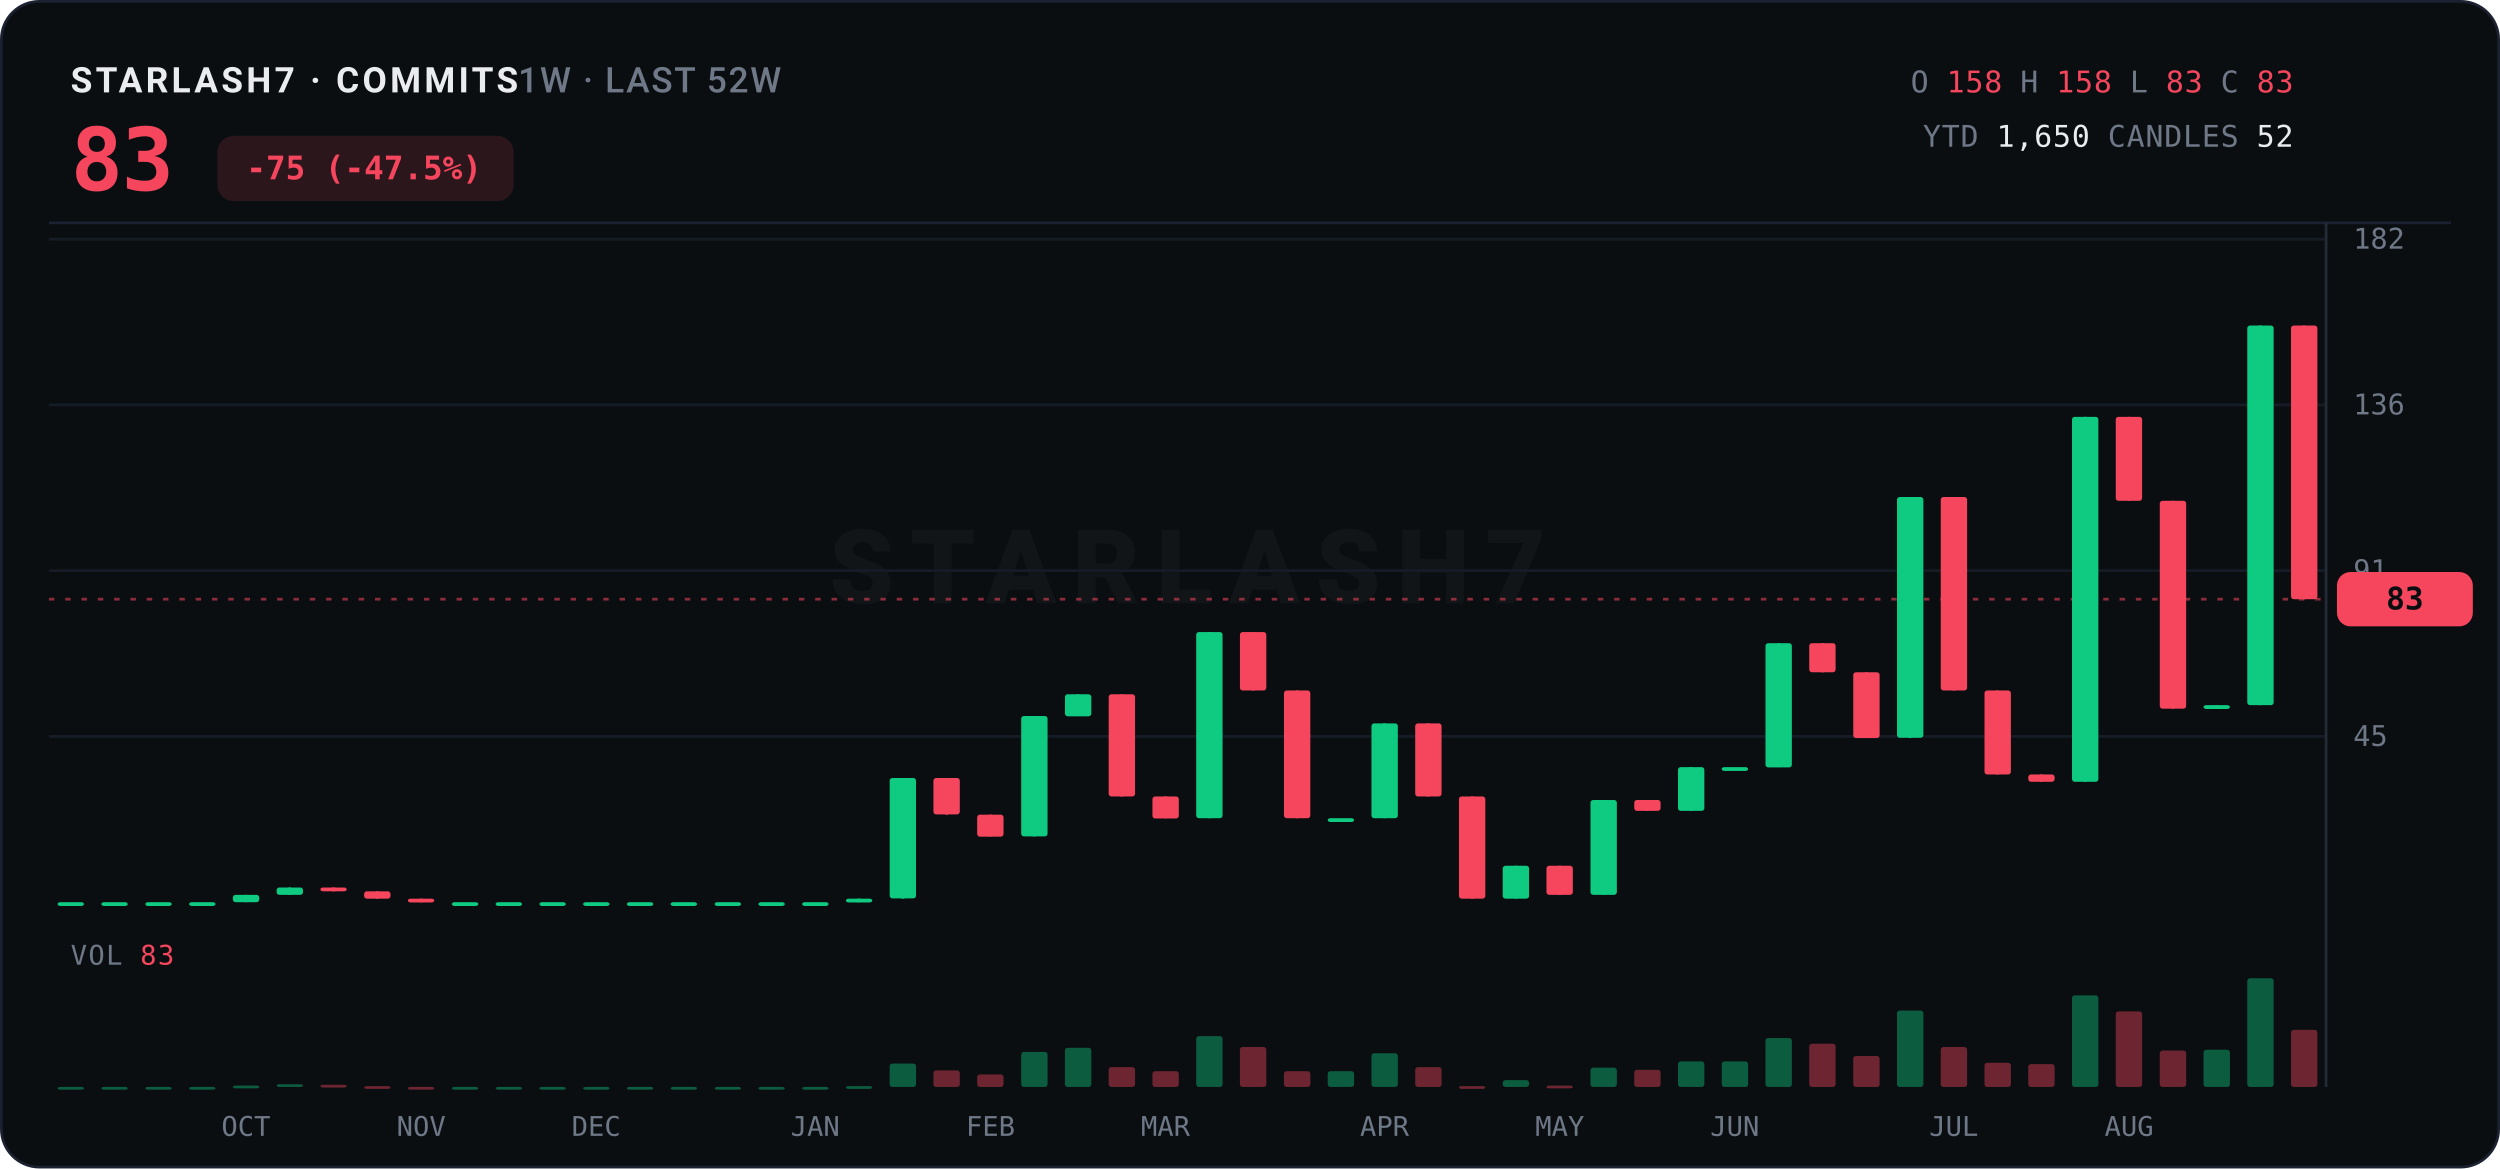
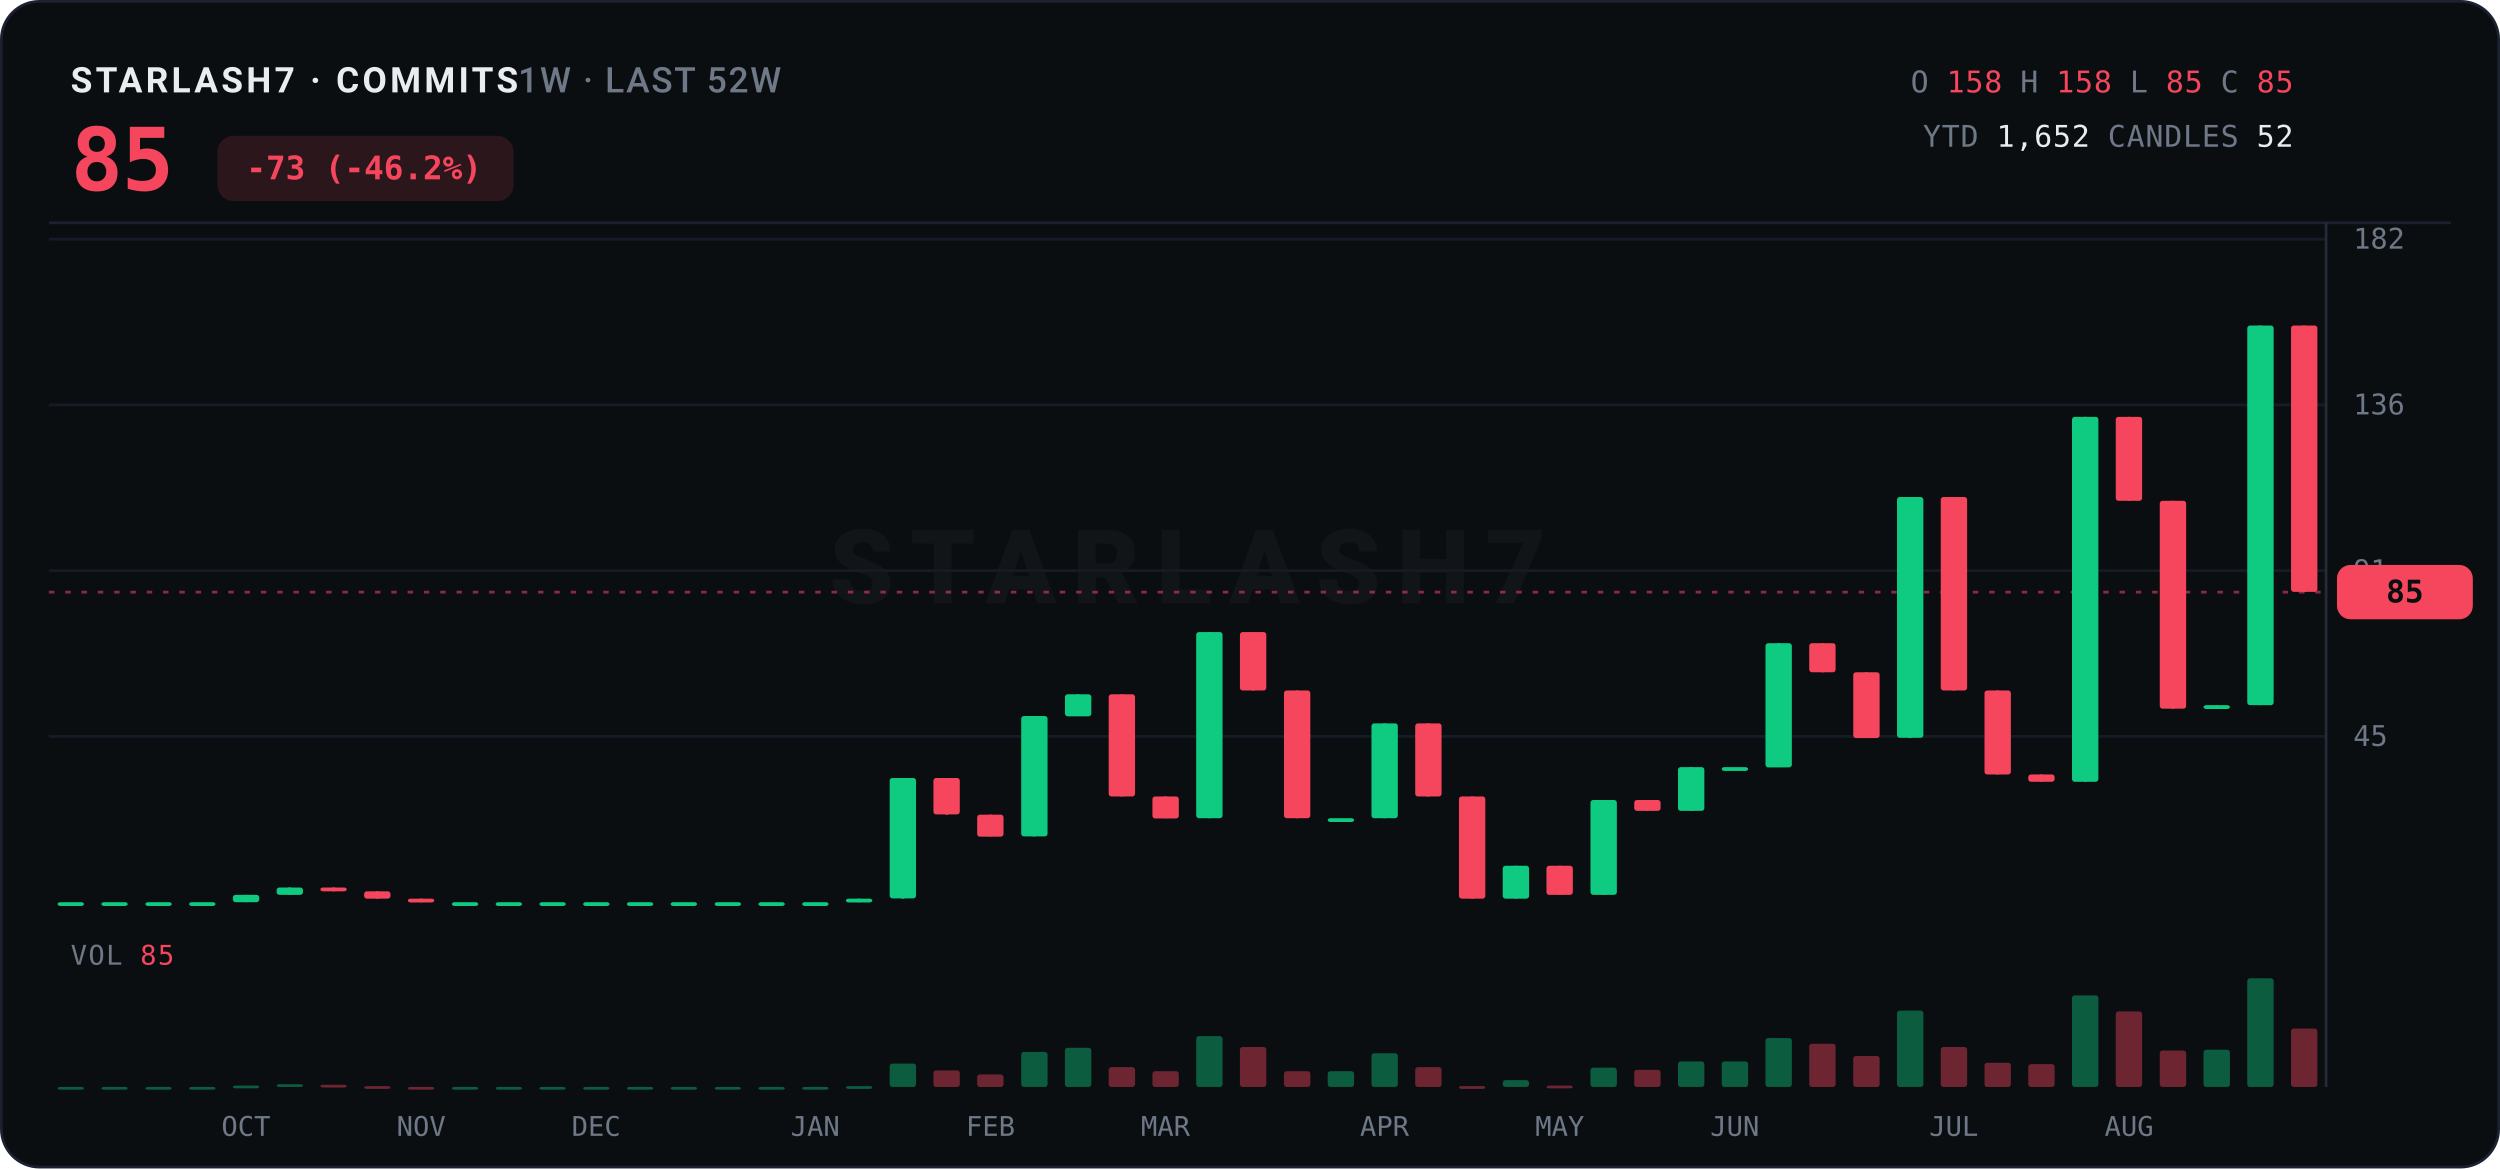
<svg xmlns="http://www.w3.org/2000/svg" width="920" height="430" viewBox="0 0 920 430">
  <rect x="0.5" y="0.5" width="919" height="429" rx="14" fill="#0B0E11" stroke="#1B2130" />
  <text x="26" y="34" font-family="ui-sans-serif,system-ui,-apple-system,'Segoe UI',Roboto,sans-serif" font-size="13" font-weight="700" letter-spacing="1.2" fill="#EAECEF">STARLASH7 · COMMITS<tspan fill="#6E7887" font-weight="500" letter-spacing="0.6">  1W · LAST 52W</tspan>
  </text>
-   <text x="26" y="70" font-family="ui-monospace,'SF Mono',SFMono-Regular,Menlo,Consolas,monospace" font-size="32" font-weight="800" fill="#F6465D" letter-spacing="-0.5">83</text>
+   <text x="26" y="70" font-family="ui-monospace,'SF Mono',SFMono-Regular,Menlo,Consolas,monospace" font-size="32" font-weight="800" fill="#F6465D" letter-spacing="-0.5">85</text>
  <rect x="80" y="50" width="109" height="24" rx="6" fill="#F6465D" opacity="0.14" />
-   <text x="134" y="66" text-anchor="middle" font-family="ui-monospace,'SF Mono',SFMono-Regular,Menlo,Consolas,monospace" font-size="12" font-weight="700" fill="#F6465D">-75 (-47.5%)</text>
+   <text x="134" y="66" text-anchor="middle" font-family="ui-monospace,'SF Mono',SFMono-Regular,Menlo,Consolas,monospace" font-size="12" font-weight="700" fill="#F6465D">-73 (-46.2%)</text>
  <text x="844" y="34" text-anchor="end" font-family="ui-monospace,'SF Mono',SFMono-Regular,Menlo,Consolas,monospace" font-size="11" letter-spacing="0.3">
    <tspan fill="#6E7887">O</tspan>
    <tspan fill="#F6465D">158</tspan>
    <tspan fill="#6E7887">H</tspan>
    <tspan fill="#F6465D">158</tspan>
    <tspan fill="#6E7887">L</tspan>
-     <tspan fill="#F6465D">83</tspan>
+     <tspan fill="#F6465D">85</tspan>
    <tspan fill="#6E7887">C</tspan>
-     <tspan fill="#F6465D">83</tspan>
+     <tspan fill="#F6465D">85</tspan>
  </text>
  <text x="844" y="54" text-anchor="end" font-family="ui-monospace,'SF Mono',SFMono-Regular,Menlo,Consolas,monospace" font-size="11" letter-spacing="0.3">
    <tspan fill="#6E7887">YTD</tspan>
-     <tspan fill="#EAECEF">1,650</tspan>
+     <tspan fill="#EAECEF">1,652</tspan>
    <tspan fill="#6E7887">CANDLES</tspan>
    <tspan fill="#EAECEF">52</tspan>
  </text>
  <line x1="18" y1="82" x2="902" y2="82" stroke="#1B2130" stroke-width="1" />
  <text x="437.0" y="222.0" text-anchor="middle" font-family="ui-sans-serif,system-ui,-apple-system,'Segoe UI',Roboto,sans-serif" font-size="38" font-weight="800" letter-spacing="6" fill="#EAECEF" opacity="0.035">STARLASH7</text>
  <line x1="18" y1="271.0" x2="856" y2="271.0" stroke="#161C26" stroke-width="1" />
  <text x="866" y="274.5" font-family="ui-monospace,'SF Mono',SFMono-Regular,Menlo,Consolas,monospace" font-size="10.5" fill="#6E7887">45</text>
  <line x1="18" y1="210.0" x2="856" y2="210.0" stroke="#161C26" stroke-width="1" />
  <text x="866" y="213.5" font-family="ui-monospace,'SF Mono',SFMono-Regular,Menlo,Consolas,monospace" font-size="10.5" fill="#6E7887">91</text>
  <line x1="18" y1="149.0" x2="856" y2="149.0" stroke="#161C26" stroke-width="1" />
  <text x="866" y="152.5" font-family="ui-monospace,'SF Mono',SFMono-Regular,Menlo,Consolas,monospace" font-size="10.5" fill="#6E7887">136</text>
  <line x1="18" y1="88.0" x2="856" y2="88.0" stroke="#161C26" stroke-width="1" />
  <text x="866" y="91.5" font-family="ui-monospace,'SF Mono',SFMono-Regular,Menlo,Consolas,monospace" font-size="10.5" fill="#6E7887">182</text>
  <line x1="856" y1="82" x2="856" y2="400" stroke="#242B38" stroke-width="1" />
-   <line x1="18" y1="220.5" x2="856" y2="220.5" stroke="#F6465D" stroke-width="1" stroke-dasharray="2 4" opacity="0.55" />
-   <rect x="860" y="210.5" width="50" height="20" rx="5" fill="#F6465D" />
-   <text x="885.0" y="224.3" text-anchor="middle" font-family="ui-monospace,'SF Mono',SFMono-Regular,Menlo,Consolas,monospace" font-size="11.5" font-weight="800" fill="#0B0E11">83</text>
+   <line x1="18" y1="217.9" x2="856" y2="217.9" stroke="#F6465D" stroke-width="1" stroke-dasharray="2 4" opacity="0.55" />
+   <rect x="860" y="207.9" width="50" height="20" rx="5" fill="#F6465D" />
+   <text x="885.0" y="221.7" text-anchor="middle" font-family="ui-monospace,'SF Mono',SFMono-Regular,Menlo,Consolas,monospace" font-size="11.5" font-weight="800" fill="#0B0E11">85</text>
  <line x1="26.1" y1="332.0" x2="26.1" y2="332.0" stroke="#0ECB81" stroke-width="1" />
  <rect x="21.2" y="332.0" width="9.7" height="1.4" rx="1" fill="#0ECB81" />
  <line x1="42.2" y1="332.0" x2="42.2" y2="332.0" stroke="#0ECB81" stroke-width="1" />
  <rect x="37.3" y="332.0" width="9.7" height="1.4" rx="1" fill="#0ECB81" />
  <line x1="58.3" y1="332.0" x2="58.3" y2="332.0" stroke="#0ECB81" stroke-width="1" />
  <rect x="53.5" y="332.0" width="9.7" height="1.4" rx="1" fill="#0ECB81" />
  <line x1="74.4" y1="332.0" x2="74.4" y2="332.0" stroke="#0ECB81" stroke-width="1" />
  <rect x="69.6" y="332.0" width="9.7" height="1.4" rx="1" fill="#0ECB81" />
  <line x1="90.5" y1="329.3" x2="90.5" y2="332.0" stroke="#0ECB81" stroke-width="1" />
  <rect x="85.7" y="329.3" width="9.7" height="2.7" rx="1" fill="#0ECB81" />
  <line x1="106.6" y1="326.6" x2="106.6" y2="329.3" stroke="#0ECB81" stroke-width="1" />
  <rect x="101.8" y="326.6" width="9.7" height="2.7" rx="1" fill="#0ECB81" />
  <line x1="122.8" y1="326.6" x2="122.8" y2="328.0" stroke="#F6465D" stroke-width="1" />
  <rect x="117.9" y="326.6" width="9.7" height="1.4" rx="1" fill="#F6465D" />
  <line x1="138.9" y1="328.0" x2="138.9" y2="330.7" stroke="#F6465D" stroke-width="1" />
  <rect x="134.0" y="328.0" width="9.7" height="2.7" rx="1" fill="#F6465D" />
  <line x1="155.0" y1="330.7" x2="155.0" y2="332.0" stroke="#F6465D" stroke-width="1" />
  <rect x="150.1" y="330.7" width="9.7" height="1.4" rx="1" fill="#F6465D" />
  <line x1="171.1" y1="332.0" x2="171.1" y2="332.0" stroke="#0ECB81" stroke-width="1" />
  <rect x="166.3" y="332.0" width="9.7" height="1.4" rx="1" fill="#0ECB81" />
  <line x1="187.2" y1="332.0" x2="187.2" y2="332.0" stroke="#0ECB81" stroke-width="1" />
  <rect x="182.4" y="332.0" width="9.7" height="1.4" rx="1" fill="#0ECB81" />
  <line x1="203.3" y1="332.0" x2="203.3" y2="332.0" stroke="#0ECB81" stroke-width="1" />
  <rect x="198.5" y="332.0" width="9.7" height="1.4" rx="1" fill="#0ECB81" />
  <line x1="219.4" y1="332.0" x2="219.4" y2="332.0" stroke="#0ECB81" stroke-width="1" />
  <rect x="214.6" y="332.0" width="9.7" height="1.4" rx="1" fill="#0ECB81" />
  <line x1="235.6" y1="332.0" x2="235.6" y2="332.0" stroke="#0ECB81" stroke-width="1" />
  <rect x="230.7" y="332.0" width="9.7" height="1.4" rx="1" fill="#0ECB81" />
  <line x1="251.7" y1="332.0" x2="251.7" y2="332.0" stroke="#0ECB81" stroke-width="1" />
  <rect x="246.8" y="332.0" width="9.7" height="1.4" rx="1" fill="#0ECB81" />
  <line x1="267.8" y1="332.0" x2="267.8" y2="332.0" stroke="#0ECB81" stroke-width="1" />
  <rect x="263.0" y="332.0" width="9.7" height="1.4" rx="1" fill="#0ECB81" />
  <line x1="283.9" y1="332.0" x2="283.9" y2="332.0" stroke="#0ECB81" stroke-width="1" />
  <rect x="279.1" y="332.0" width="9.7" height="1.4" rx="1" fill="#0ECB81" />
  <line x1="300.0" y1="332.0" x2="300.0" y2="332.0" stroke="#0ECB81" stroke-width="1" />
  <rect x="295.2" y="332.0" width="9.7" height="1.4" rx="1" fill="#0ECB81" />
  <line x1="316.1" y1="330.7" x2="316.1" y2="332.0" stroke="#0ECB81" stroke-width="1" />
  <rect x="311.3" y="330.7" width="9.7" height="1.4" rx="1" fill="#0ECB81" />
  <line x1="332.3" y1="286.3" x2="332.3" y2="330.7" stroke="#0ECB81" stroke-width="1" />
  <rect x="327.4" y="286.3" width="9.7" height="44.3" rx="1" fill="#0ECB81" />
  <line x1="348.4" y1="286.3" x2="348.4" y2="299.8" stroke="#F6465D" stroke-width="1" />
  <rect x="343.5" y="286.3" width="9.7" height="13.4" rx="1" fill="#F6465D" />
  <line x1="364.5" y1="299.8" x2="364.5" y2="307.8" stroke="#F6465D" stroke-width="1" />
  <rect x="359.6" y="299.8" width="9.7" height="8.1" rx="1" fill="#F6465D" />
  <line x1="380.6" y1="263.5" x2="380.6" y2="307.8" stroke="#0ECB81" stroke-width="1" />
  <rect x="375.8" y="263.5" width="9.7" height="44.3" rx="1" fill="#0ECB81" />
  <line x1="396.7" y1="255.5" x2="396.7" y2="263.5" stroke="#0ECB81" stroke-width="1" />
  <rect x="391.9" y="255.5" width="9.7" height="8.1" rx="1" fill="#0ECB81" />
  <line x1="412.8" y1="255.5" x2="412.8" y2="293.1" stroke="#F6465D" stroke-width="1" />
  <rect x="408.0" y="255.5" width="9.7" height="37.6" rx="1" fill="#F6465D" />
  <line x1="428.9" y1="293.1" x2="428.9" y2="301.1" stroke="#F6465D" stroke-width="1" />
  <rect x="424.1" y="293.1" width="9.7" height="8.1" rx="1" fill="#F6465D" />
  <line x1="445.1" y1="232.6" x2="445.1" y2="301.1" stroke="#0ECB81" stroke-width="1" />
  <rect x="440.2" y="232.6" width="9.7" height="68.5" rx="1" fill="#0ECB81" />
  <line x1="461.2" y1="232.6" x2="461.2" y2="254.1" stroke="#F6465D" stroke-width="1" />
  <rect x="456.3" y="232.6" width="9.7" height="21.5" rx="1" fill="#F6465D" />
  <line x1="477.3" y1="254.1" x2="477.3" y2="301.1" stroke="#F6465D" stroke-width="1" />
  <rect x="472.5" y="254.1" width="9.7" height="47.0" rx="1" fill="#F6465D" />
  <line x1="493.4" y1="301.1" x2="493.4" y2="301.1" stroke="#0ECB81" stroke-width="1" />
  <rect x="488.6" y="301.1" width="9.7" height="1.4" rx="1" fill="#0ECB81" />
  <line x1="509.5" y1="266.2" x2="509.5" y2="301.1" stroke="#0ECB81" stroke-width="1" />
  <rect x="504.7" y="266.2" width="9.7" height="34.9" rx="1" fill="#0ECB81" />
  <line x1="525.6" y1="266.2" x2="525.6" y2="293.1" stroke="#F6465D" stroke-width="1" />
  <rect x="520.8" y="266.2" width="9.7" height="26.9" rx="1" fill="#F6465D" />
  <line x1="541.8" y1="293.1" x2="541.8" y2="330.7" stroke="#F6465D" stroke-width="1" />
  <rect x="536.9" y="293.1" width="9.7" height="37.6" rx="1" fill="#F6465D" />
  <line x1="557.9" y1="318.6" x2="557.9" y2="330.7" stroke="#0ECB81" stroke-width="1" />
  <rect x="553.0" y="318.6" width="9.7" height="12.1" rx="1" fill="#0ECB81" />
  <line x1="574.0" y1="318.6" x2="574.0" y2="329.3" stroke="#F6465D" stroke-width="1" />
  <rect x="569.1" y="318.6" width="9.7" height="10.7" rx="1" fill="#F6465D" />
  <line x1="590.1" y1="294.4" x2="590.1" y2="329.3" stroke="#0ECB81" stroke-width="1" />
  <rect x="585.3" y="294.4" width="9.7" height="34.9" rx="1" fill="#0ECB81" />
  <line x1="606.2" y1="294.4" x2="606.2" y2="298.4" stroke="#F6465D" stroke-width="1" />
  <rect x="601.4" y="294.4" width="9.7" height="4.0" rx="1" fill="#F6465D" />
  <line x1="622.3" y1="282.3" x2="622.3" y2="298.4" stroke="#0ECB81" stroke-width="1" />
  <rect x="617.5" y="282.3" width="9.7" height="16.1" rx="1" fill="#0ECB81" />
  <line x1="638.4" y1="282.3" x2="638.4" y2="282.3" stroke="#0ECB81" stroke-width="1" />
  <rect x="633.6" y="282.3" width="9.7" height="1.4" rx="1" fill="#0ECB81" />
  <line x1="654.6" y1="236.7" x2="654.6" y2="282.3" stroke="#0ECB81" stroke-width="1" />
  <rect x="649.7" y="236.7" width="9.7" height="45.7" rx="1" fill="#0ECB81" />
  <line x1="670.7" y1="236.7" x2="670.7" y2="247.4" stroke="#F6465D" stroke-width="1" />
  <rect x="665.8" y="236.7" width="9.7" height="10.7" rx="1" fill="#F6465D" />
  <line x1="686.8" y1="247.4" x2="686.8" y2="271.6" stroke="#F6465D" stroke-width="1" />
  <rect x="682.0" y="247.4" width="9.7" height="24.2" rx="1" fill="#F6465D" />
  <line x1="702.9" y1="182.9" x2="702.9" y2="271.6" stroke="#0ECB81" stroke-width="1" />
  <rect x="698.1" y="182.9" width="9.7" height="88.6" rx="1" fill="#0ECB81" />
  <line x1="719.0" y1="182.9" x2="719.0" y2="254.1" stroke="#F6465D" stroke-width="1" />
  <rect x="714.2" y="182.9" width="9.7" height="71.2" rx="1" fill="#F6465D" />
  <line x1="735.1" y1="254.1" x2="735.1" y2="285.0" stroke="#F6465D" stroke-width="1" />
  <rect x="730.3" y="254.1" width="9.7" height="30.9" rx="1" fill="#F6465D" />
  <line x1="751.2" y1="285.0" x2="751.2" y2="287.7" stroke="#F6465D" stroke-width="1" />
  <rect x="746.4" y="285.0" width="9.7" height="2.7" rx="1" fill="#F6465D" />
  <line x1="767.4" y1="153.4" x2="767.4" y2="287.7" stroke="#0ECB81" stroke-width="1" />
  <rect x="762.5" y="153.4" width="9.7" height="134.3" rx="1" fill="#0ECB81" />
  <line x1="783.5" y1="153.4" x2="783.5" y2="184.3" stroke="#F6465D" stroke-width="1" />
  <rect x="778.6" y="153.4" width="9.7" height="30.9" rx="1" fill="#F6465D" />
  <line x1="799.6" y1="184.3" x2="799.6" y2="260.8" stroke="#F6465D" stroke-width="1" />
  <rect x="794.8" y="184.3" width="9.7" height="76.5" rx="1" fill="#F6465D" />
  <line x1="815.7" y1="259.5" x2="815.7" y2="260.8" stroke="#0ECB81" stroke-width="1" />
  <rect x="810.9" y="259.5" width="9.7" height="1.4" rx="1" fill="#0ECB81" />
  <line x1="831.8" y1="119.8" x2="831.8" y2="259.5" stroke="#0ECB81" stroke-width="1" />
  <rect x="827.0" y="119.8" width="9.7" height="139.7" rx="1" fill="#0ECB81" />
-   <line x1="847.9" y1="119.8" x2="847.9" y2="220.5" stroke="#F6465D" stroke-width="1" />
-   <rect x="843.1" y="119.8" width="9.7" height="100.7" rx="1" fill="#F6465D" />
-   <text x="26" y="355" font-family="ui-monospace,'SF Mono',SFMono-Regular,Menlo,Consolas,monospace" font-size="10" letter-spacing="0.5" fill="#6E7887">VOL <tspan fill="#F6465D">83</tspan>
+   <line x1="847.9" y1="119.8" x2="847.9" y2="217.9" stroke="#F6465D" stroke-width="1" />
+   <rect x="843.1" y="119.8" width="9.7" height="98.0" rx="1" fill="#F6465D" />
+   <text x="26" y="355" font-family="ui-monospace,'SF Mono',SFMono-Regular,Menlo,Consolas,monospace" font-size="10" letter-spacing="0.5" fill="#6E7887">VOL <tspan fill="#F6465D">85</tspan>
  </text>
  <rect x="21.2" y="400.0" width="9.7" height="1.0" rx="1" fill="#0ECB81" opacity="0.42" />
  <rect x="37.3" y="400.0" width="9.7" height="1.0" rx="1" fill="#0ECB81" opacity="0.42" />
  <rect x="53.5" y="400.0" width="9.7" height="1.0" rx="1" fill="#0ECB81" opacity="0.42" />
  <rect x="69.6" y="400.0" width="9.7" height="1.0" rx="1" fill="#0ECB81" opacity="0.42" />
  <rect x="85.7" y="399.5" width="9.7" height="1.0" rx="1" fill="#0ECB81" opacity="0.42" />
  <rect x="101.8" y="399.0" width="9.7" height="1.0" rx="1" fill="#0ECB81" opacity="0.42" />
  <rect x="117.9" y="399.2" width="9.7" height="1.0" rx="1" fill="#F6465D" opacity="0.42" />
  <rect x="134.0" y="399.7" width="9.7" height="1.0" rx="1" fill="#F6465D" opacity="0.42" />
  <rect x="150.1" y="400.0" width="9.7" height="1.0" rx="1" fill="#F6465D" opacity="0.42" />
  <rect x="166.3" y="400.0" width="9.7" height="1.0" rx="1" fill="#0ECB81" opacity="0.42" />
  <rect x="182.4" y="400.0" width="9.7" height="1.0" rx="1" fill="#0ECB81" opacity="0.42" />
  <rect x="198.5" y="400.0" width="9.7" height="1.0" rx="1" fill="#0ECB81" opacity="0.42" />
  <rect x="214.6" y="400.0" width="9.7" height="1.0" rx="1" fill="#0ECB81" opacity="0.42" />
  <rect x="230.7" y="400.0" width="9.7" height="1.0" rx="1" fill="#0ECB81" opacity="0.42" />
  <rect x="246.8" y="400.0" width="9.7" height="1.0" rx="1" fill="#0ECB81" opacity="0.42" />
  <rect x="263.0" y="400.0" width="9.7" height="1.0" rx="1" fill="#0ECB81" opacity="0.42" />
  <rect x="279.1" y="400.0" width="9.7" height="1.0" rx="1" fill="#0ECB81" opacity="0.42" />
  <rect x="295.2" y="400.0" width="9.7" height="1.0" rx="1" fill="#0ECB81" opacity="0.42" />
  <rect x="311.3" y="399.7" width="9.7" height="1.0" rx="1" fill="#0ECB81" opacity="0.42" />
  <rect x="327.4" y="391.4" width="9.7" height="8.6" rx="1" fill="#0ECB81" opacity="0.42" />
  <rect x="343.5" y="393.9" width="9.7" height="6.1" rx="1" fill="#F6465D" opacity="0.42" />
  <rect x="359.6" y="395.4" width="9.7" height="4.6" rx="1" fill="#F6465D" opacity="0.42" />
  <rect x="375.8" y="387.1" width="9.7" height="12.9" rx="1" fill="#0ECB81" opacity="0.42" />
  <rect x="391.9" y="385.6" width="9.7" height="14.4" rx="1" fill="#0ECB81" opacity="0.42" />
  <rect x="408.0" y="392.7" width="9.7" height="7.3" rx="1" fill="#F6465D" opacity="0.42" />
  <rect x="424.1" y="394.2" width="9.7" height="5.8" rx="1" fill="#F6465D" opacity="0.42" />
  <rect x="440.2" y="381.3" width="9.7" height="18.7" rx="1" fill="#0ECB81" opacity="0.42" />
  <rect x="456.3" y="385.3" width="9.7" height="14.7" rx="1" fill="#F6465D" opacity="0.42" />
  <rect x="472.5" y="394.2" width="9.7" height="5.8" rx="1" fill="#F6465D" opacity="0.42" />
  <rect x="488.6" y="394.2" width="9.7" height="5.8" rx="1" fill="#0ECB81" opacity="0.42" />
  <rect x="504.7" y="387.6" width="9.7" height="12.4" rx="1" fill="#0ECB81" opacity="0.42" />
  <rect x="520.8" y="392.7" width="9.7" height="7.3" rx="1" fill="#F6465D" opacity="0.42" />
  <rect x="536.9" y="399.7" width="9.7" height="1.0" rx="1" fill="#F6465D" opacity="0.42" />
  <rect x="553.0" y="397.5" width="9.7" height="2.5" rx="1" fill="#0ECB81" opacity="0.42" />
  <rect x="569.1" y="399.5" width="9.7" height="1.0" rx="1" fill="#F6465D" opacity="0.42" />
  <rect x="585.3" y="392.9" width="9.7" height="7.1" rx="1" fill="#0ECB81" opacity="0.42" />
  <rect x="601.4" y="393.7" width="9.7" height="6.3" rx="1" fill="#F6465D" opacity="0.42" />
  <rect x="617.5" y="390.6" width="9.7" height="9.4" rx="1" fill="#0ECB81" opacity="0.42" />
  <rect x="633.6" y="390.6" width="9.7" height="9.4" rx="1" fill="#0ECB81" opacity="0.42" />
  <rect x="649.7" y="382.0" width="9.7" height="18.0" rx="1" fill="#0ECB81" opacity="0.42" />
  <rect x="665.8" y="384.1" width="9.7" height="15.9" rx="1" fill="#F6465D" opacity="0.42" />
  <rect x="682.0" y="388.6" width="9.7" height="11.4" rx="1" fill="#F6465D" opacity="0.42" />
  <rect x="698.1" y="371.9" width="9.7" height="28.1" rx="1" fill="#0ECB81" opacity="0.42" />
  <rect x="714.2" y="385.3" width="9.7" height="14.7" rx="1" fill="#F6465D" opacity="0.42" />
  <rect x="730.3" y="391.1" width="9.7" height="8.9" rx="1" fill="#F6465D" opacity="0.42" />
  <rect x="746.4" y="391.6" width="9.7" height="8.4" rx="1" fill="#F6465D" opacity="0.42" />
  <rect x="762.5" y="366.3" width="9.7" height="33.7" rx="1" fill="#0ECB81" opacity="0.42" />
  <rect x="778.6" y="372.2" width="9.7" height="27.8" rx="1" fill="#F6465D" opacity="0.42" />
  <rect x="794.8" y="386.6" width="9.7" height="13.4" rx="1" fill="#F6465D" opacity="0.42" />
  <rect x="810.9" y="386.3" width="9.7" height="13.7" rx="1" fill="#0ECB81" opacity="0.42" />
  <rect x="827.0" y="360.0" width="9.7" height="40.0" rx="1" fill="#0ECB81" opacity="0.42" />
-   <rect x="843.1" y="379.0" width="9.7" height="21.0" rx="1" fill="#F6465D" opacity="0.42" />
+   <rect x="843.1" y="378.5" width="9.7" height="21.5" rx="1" fill="#F6465D" opacity="0.42" />
  <text x="90.5" y="418" text-anchor="middle" font-family="ui-monospace,'SF Mono',SFMono-Regular,Menlo,Consolas,monospace" font-size="10" fill="#6E7887">OCT</text>
  <text x="155.0" y="418" text-anchor="middle" font-family="ui-monospace,'SF Mono',SFMono-Regular,Menlo,Consolas,monospace" font-size="10" fill="#6E7887">NOV</text>
  <text x="219.4" y="418" text-anchor="middle" font-family="ui-monospace,'SF Mono',SFMono-Regular,Menlo,Consolas,monospace" font-size="10" fill="#6E7887">DEC</text>
  <text x="300.0" y="418" text-anchor="middle" font-family="ui-monospace,'SF Mono',SFMono-Regular,Menlo,Consolas,monospace" font-size="10" fill="#6E7887">JAN</text>
  <text x="364.5" y="418" text-anchor="middle" font-family="ui-monospace,'SF Mono',SFMono-Regular,Menlo,Consolas,monospace" font-size="10" fill="#6E7887">FEB</text>
  <text x="428.9" y="418" text-anchor="middle" font-family="ui-monospace,'SF Mono',SFMono-Regular,Menlo,Consolas,monospace" font-size="10" fill="#6E7887">MAR</text>
  <text x="509.5" y="418" text-anchor="middle" font-family="ui-monospace,'SF Mono',SFMono-Regular,Menlo,Consolas,monospace" font-size="10" fill="#6E7887">APR</text>
  <text x="574.0" y="418" text-anchor="middle" font-family="ui-monospace,'SF Mono',SFMono-Regular,Menlo,Consolas,monospace" font-size="10" fill="#6E7887">MAY</text>
  <text x="638.4" y="418" text-anchor="middle" font-family="ui-monospace,'SF Mono',SFMono-Regular,Menlo,Consolas,monospace" font-size="10" fill="#6E7887">JUN</text>
  <text x="719.0" y="418" text-anchor="middle" font-family="ui-monospace,'SF Mono',SFMono-Regular,Menlo,Consolas,monospace" font-size="10" fill="#6E7887">JUL</text>
  <text x="783.5" y="418" text-anchor="middle" font-family="ui-monospace,'SF Mono',SFMono-Regular,Menlo,Consolas,monospace" font-size="10" fill="#6E7887">AUG</text>
</svg>
